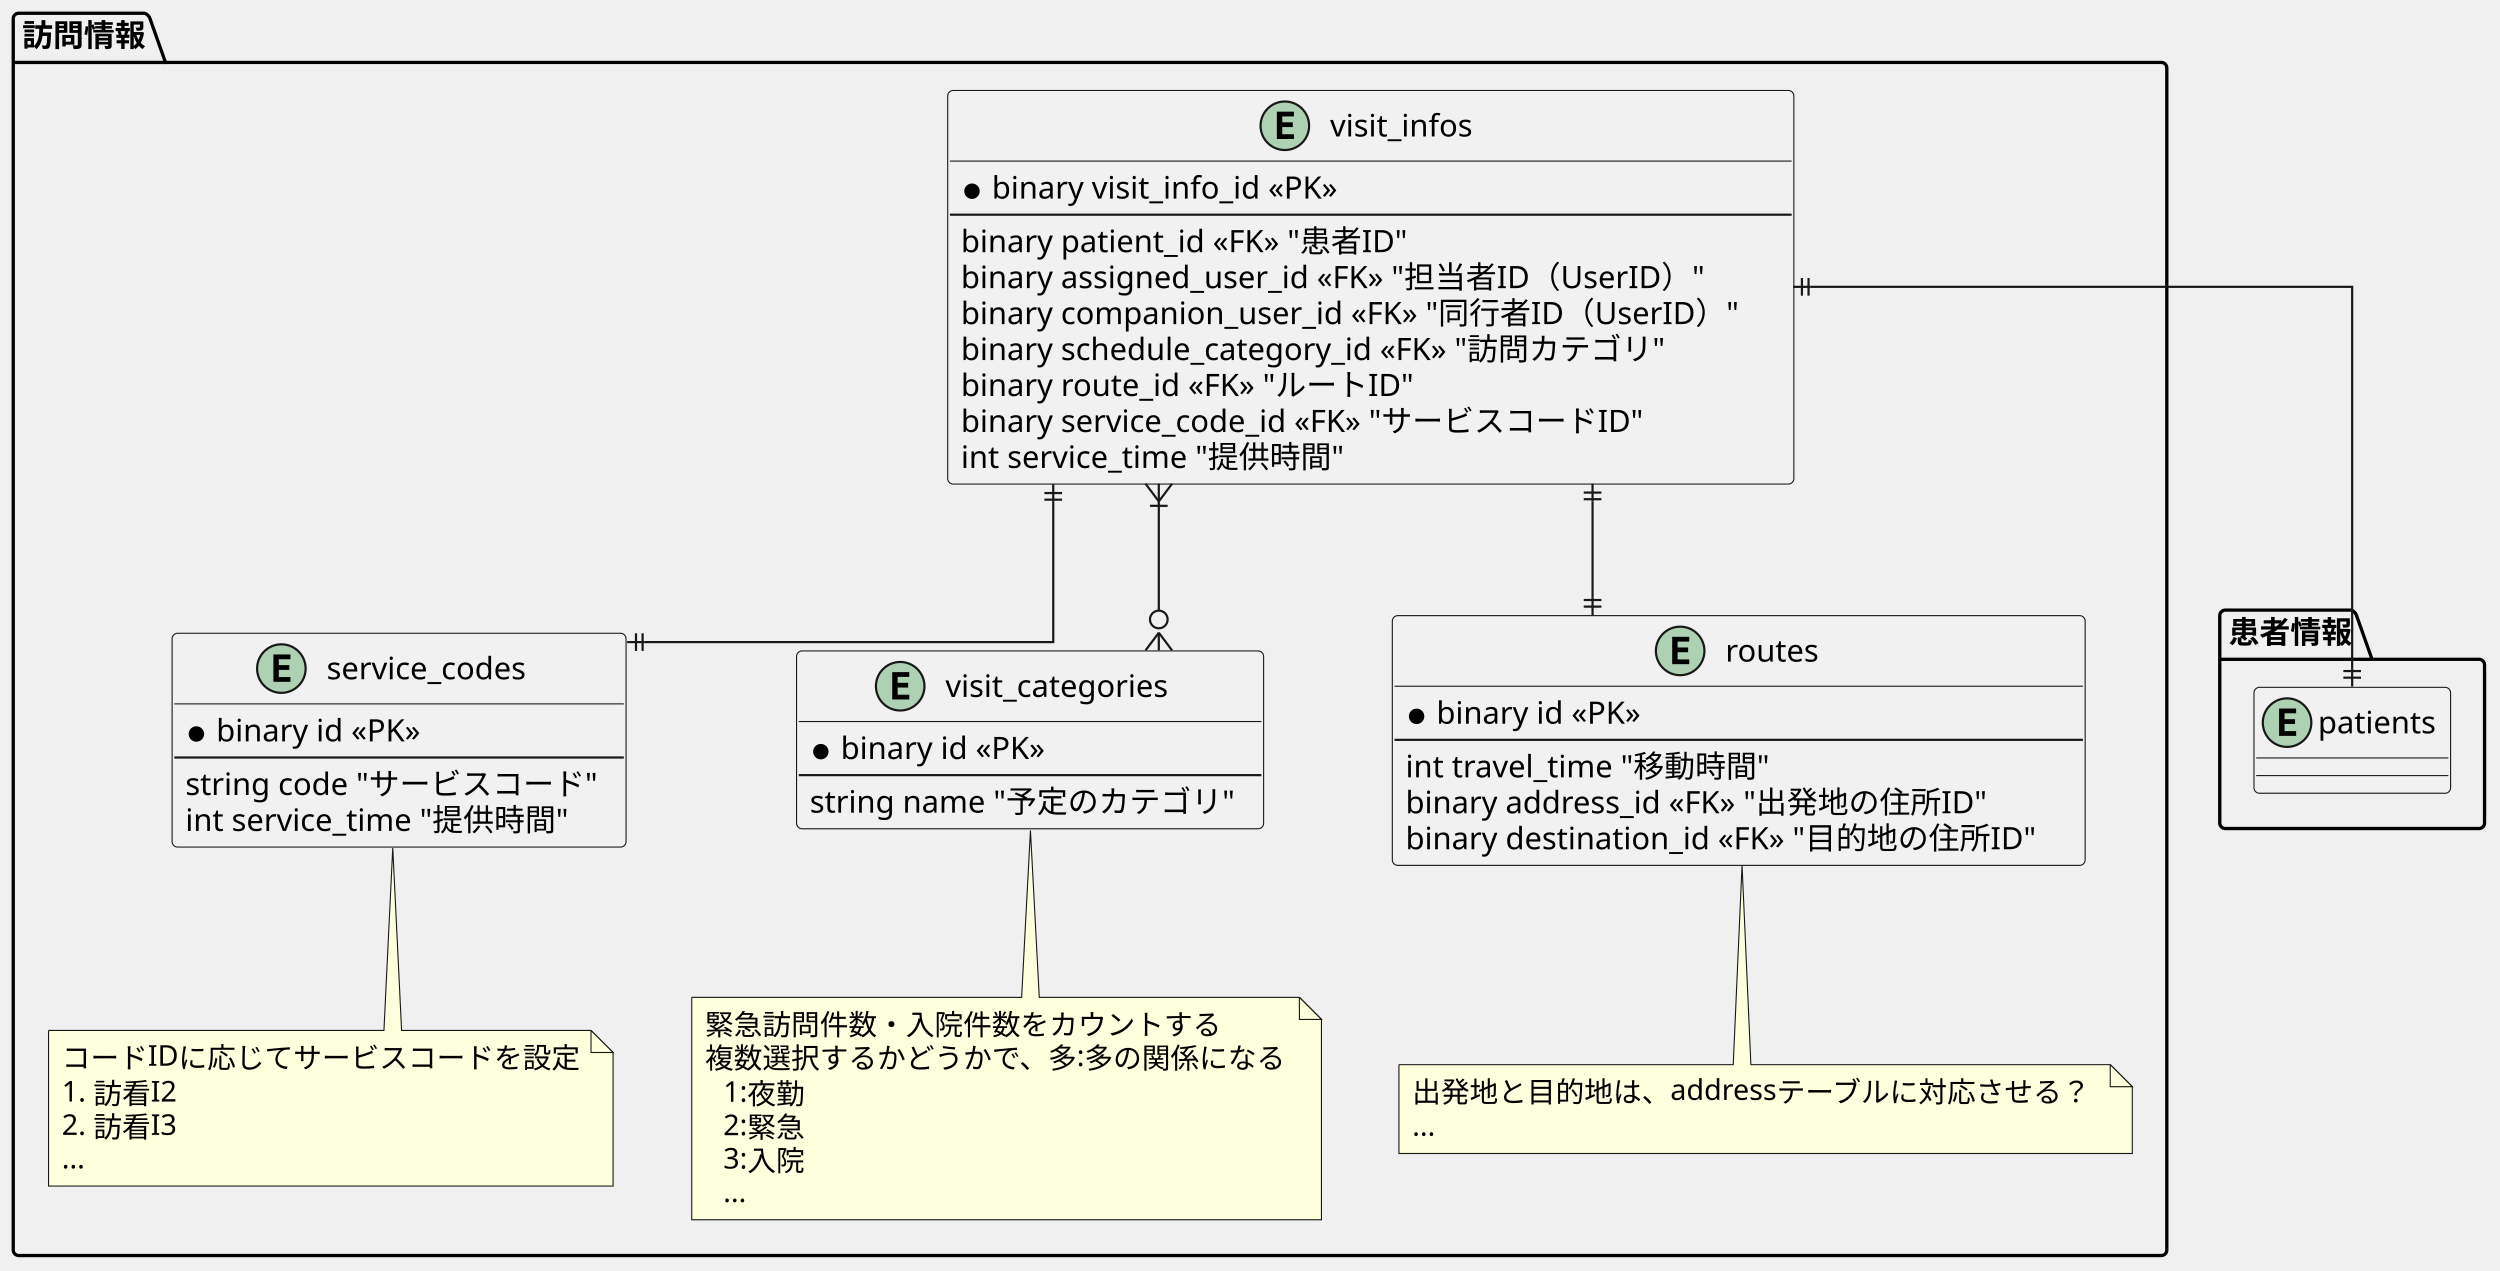
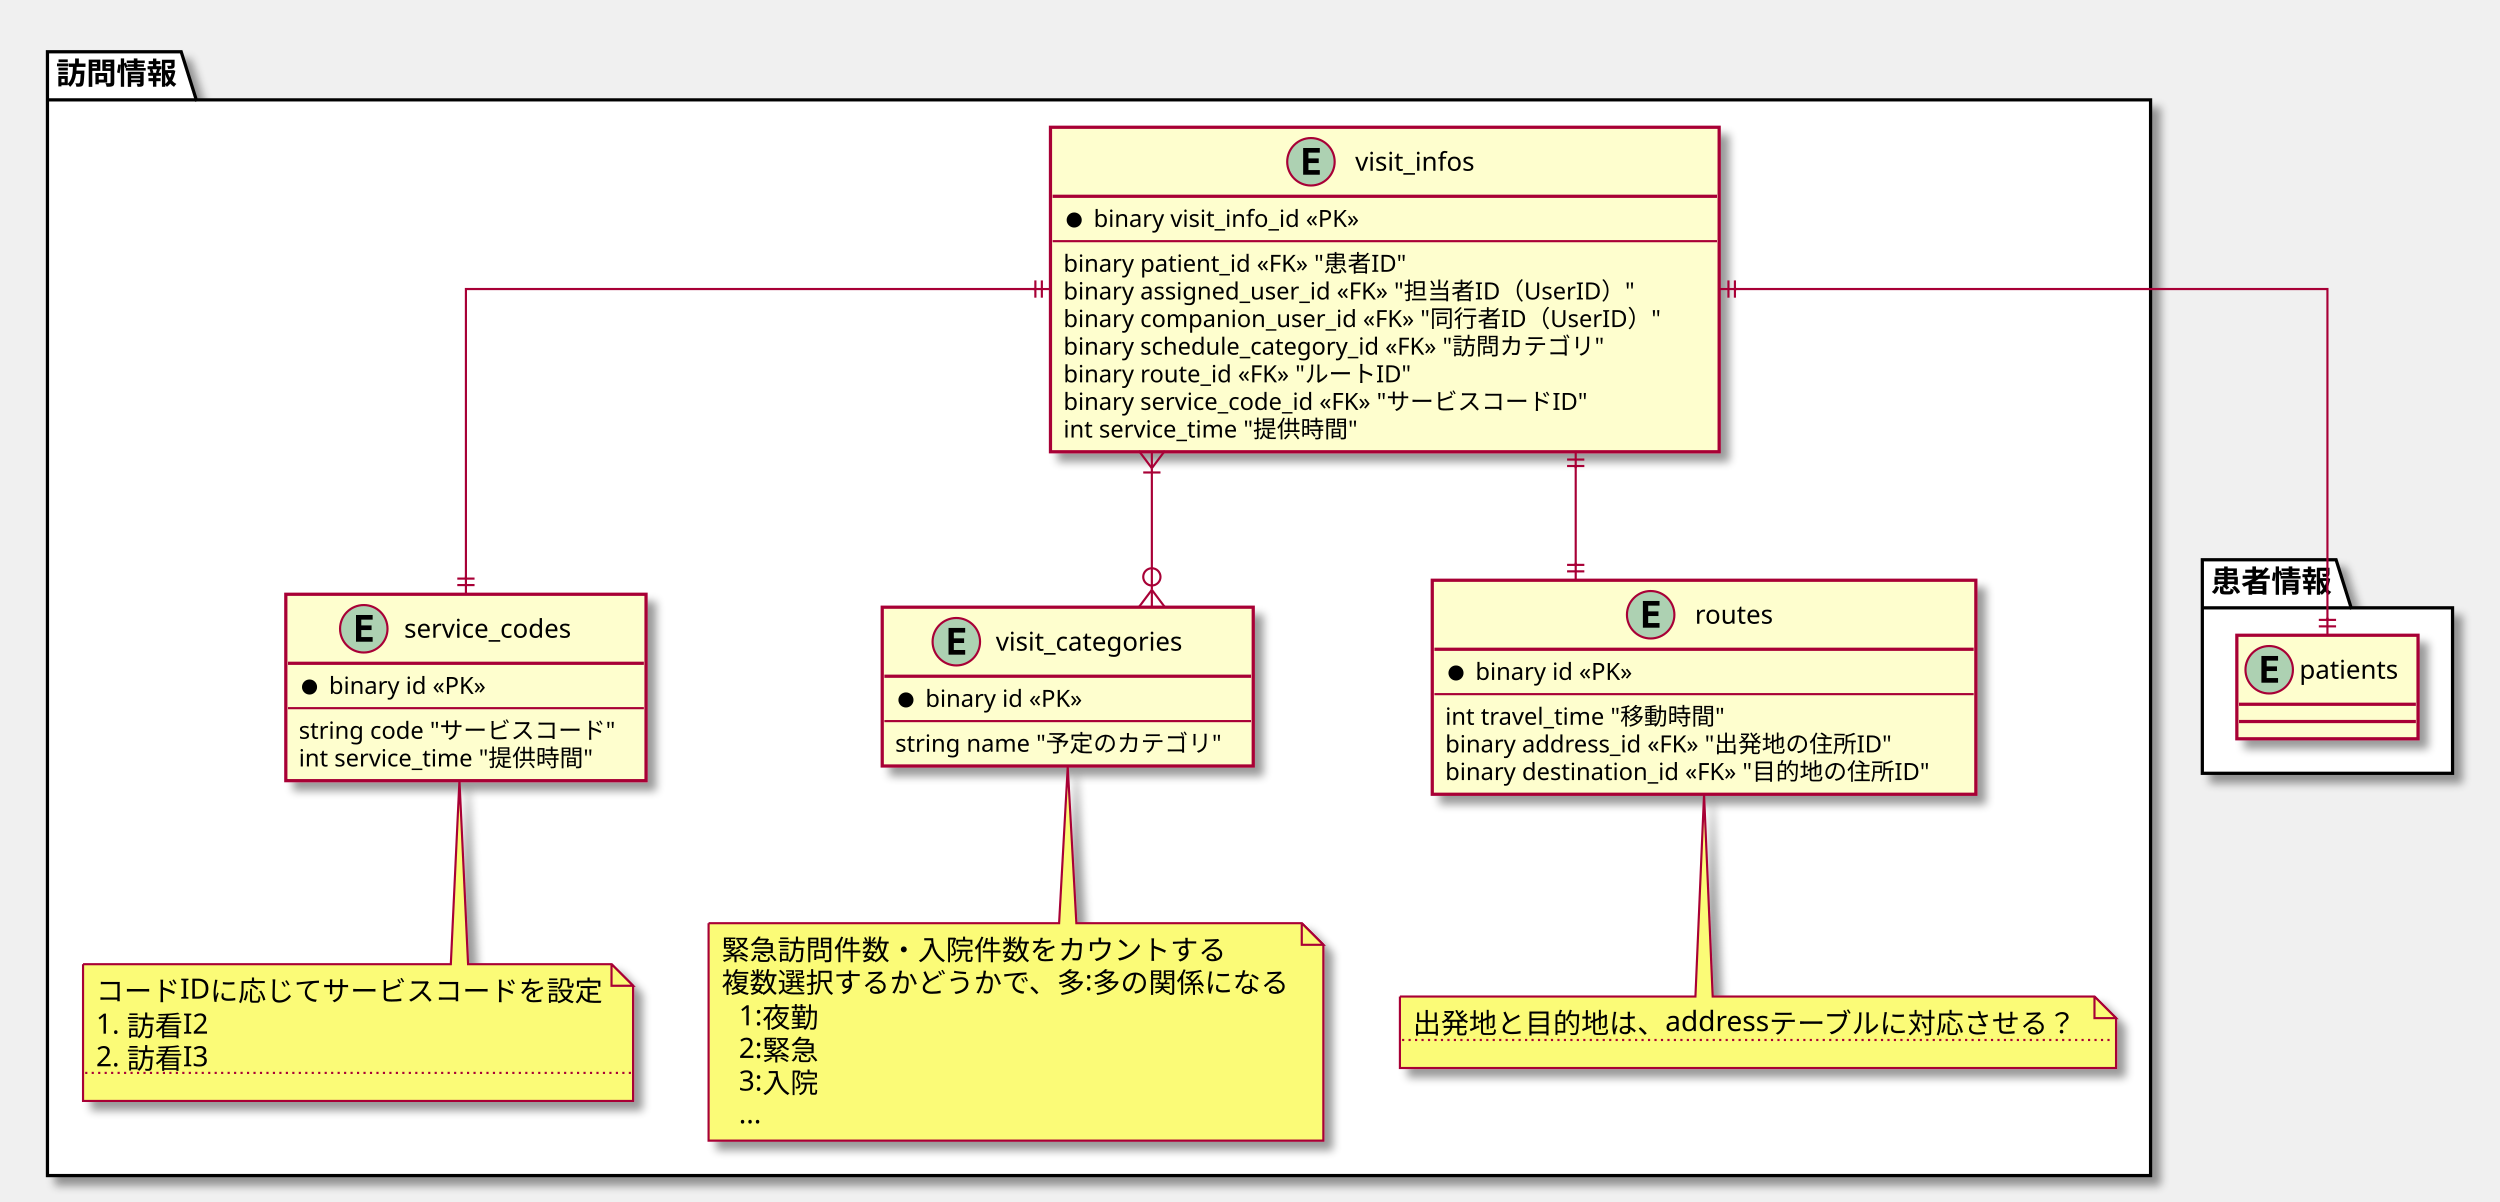
- <svg xmlns="http://www.w3.org/2000/svg" contentStyleType="text/css" height="576px" preserveAspectRatio="none" style="width:1133px;height:576px;background:#FFFFFF;" version="1.1" viewBox="0 0 1133 576" width="1133px" zoomAndPan="magnify">
-   <defs />
+ <svg xmlns="http://www.w3.org/2000/svg" contentScriptType="application/ecmascript" contentStyleType="text/css" height="557px" preserveAspectRatio="none" style="width:1159px;height:557px;" version="1.1" viewBox="0 0 1159 557" width="1159px" zoomAndPan="magnify">
+   <defs>
+     <filter height="300%" id="f1k4beri42w3ok" width="300%" x="-1" y="-1">
+       <feGaussianBlur result="blurOut" stdDeviation="2.0" />
+       <feColorMatrix in="blurOut" result="blurOut2" type="matrix" values="0 0 0 0 0 0 0 0 0 0 0 0 0 0 0 0 0 0 .4 0" />
+       <feOffset dx="4.0" dy="4.0" in="blurOut2" result="blurOut3" />
+       <feBlend in="SourceGraphic" in2="blurOut3" mode="normal" />
+     </filter>
+   </defs>
  <g>
-     <g id="cluster_訪問情報">
-       <path d="M8.5,6 L65.5,6 A3.75,3.75 0 0 1 68,8.5 L75,28.297 L979.5,28.297 A2.5,2.5 0 0 1 982,30.797 L982,566.5 A2.5,2.5 0 0 1 979.5,569 L8.5,569 A2.5,2.5 0 0 1 6,566.5 L6,8.5 A2.5,2.5 0 0 1 8.5,6 " fill="none" style="stroke:#000000;stroke-width:1.5;" />
-       <line style="stroke:#000000;stroke-width:1.5;" x1="6" x2="75" y1="28.297" y2="28.297" />
-       <text fill="#000000" font-family="sans-serif" font-size="14" font-weight="bold" lengthAdjust="spacing" textLength="56" x="10" y="20.995">訪問情報</text>
-     </g>
-     <g id="cluster_患者情報">
-       <path d="M1008.5,276.5 L1065.5,276.5 A3.75,3.75 0 0 1 1068,279 L1075,298.797 L1123.5,298.797 A2.5,2.5 0 0 1 1126,301.297 L1126,373 A2.5,2.5 0 0 1 1123.5,375.5 L1008.5,375.5 A2.5,2.5 0 0 1 1006,373 L1006,279 A2.5,2.5 0 0 1 1008.5,276.5 " fill="none" style="stroke:#000000;stroke-width:1.5;" />
-       <line style="stroke:#000000;stroke-width:1.5;" x1="1006" x2="1075" y1="298.797" y2="298.797" />
-       <text fill="#000000" font-family="sans-serif" font-size="14" font-weight="bold" lengthAdjust="spacing" textLength="56" x="1010" y="291.495">患者情報</text>
-     </g>
-     <g id="elem_visit_infos">
-       <rect codeLine="4" fill="#F1F1F1" height="178.375" id="visit_infos" rx="2.5" ry="2.5" style="stroke:#181818;stroke-width:0.5;" width="383.471" x="429.5" y="41" />
-       <ellipse cx="582.287" cy="57" fill="#ADD1B2" rx="11" ry="11" style="stroke:#181818;stroke-width:1;" />
-       <path d="M586.396,63 L578.677,63 L578.677,50.609 L586.396,50.609 L586.396,52.766 L581.13,52.766 L581.13,55.438 L585.896,55.438 L585.896,57.594 L581.13,57.594 L581.13,60.844 L586.396,60.844 L586.396,63 Z " fill="#000000" />
-       <text fill="#000000" font-family="sans-serif" font-size="14" lengthAdjust="spacing" textLength="69.398" x="602.787" y="61.847">visit_infos</text>
-       <line style="stroke:#181818;stroke-width:0.5;" x1="430.5" x2="811.971" y1="73" y2="73" />
-       <ellipse cx="440.5" cy="86.648" fill="#000000" rx="3" ry="3" style="stroke:#000000;stroke-width:1;" />
-       <text fill="#000000" font-family="sans-serif" font-size="14" lengthAdjust="spacing" textLength="169.805" x="449.5" y="89.995">binary visit_info_id «PK»</text>
-       <line style="stroke:#181818;stroke-width:1;" x1="430.5" x2="811.971" y1="97.297" y2="97.297" />
-       <text fill="#000000" font-family="sans-serif" font-size="14" lengthAdjust="spacing" textLength="217.369" x="435.5" y="114.292">binary patient_id «FK» "患者ID"</text>
-       <text fill="#000000" font-family="sans-serif" font-size="14" lengthAdjust="spacing" textLength="356.22" x="435.5" y="130.589">binary assigned_user_id «FK» "担当者ID（UserID）"</text>
-       <text fill="#000000" font-family="sans-serif" font-size="14" lengthAdjust="spacing" textLength="371.471" x="435.5" y="146.886">binary companion_user_id «FK» "同行者ID（UserID）"</text>
-       <text fill="#000000" font-family="sans-serif" font-size="14" lengthAdjust="spacing" textLength="340.252" x="435.5" y="163.183">binary schedule_category_id «FK» "訪問カテゴリ"</text>
-       <text fill="#000000" font-family="sans-serif" font-size="14" lengthAdjust="spacing" textLength="218.845" x="435.5" y="179.48">binary route_id «FK» "ルートID"</text>
-       <text fill="#000000" font-family="sans-serif" font-size="14" lengthAdjust="spacing" textLength="328.459" x="435.5" y="195.776">binary service_code_id «FK» "サービスコードID"</text>
-       <text fill="#000000" font-family="sans-serif" font-size="14" lengthAdjust="spacing" textLength="184.809" x="435.5" y="212.073">int service_time "提供時間"</text>
-     </g>
-     <g id="elem_service_codes">
-       <rect codeLine="16" fill="#F1F1F1" height="96.891" id="service_codes" rx="2.5" ry="2.5" style="stroke:#181818;stroke-width:0.5;" width="205.73" x="78" y="287" />
-       <ellipse cx="127.513" cy="303" fill="#ADD1B2" rx="11" ry="11" style="stroke:#181818;stroke-width:1;" />
-       <path d="M131.622,309 L123.903,309 L123.903,296.609 L131.622,296.609 L131.622,298.766 L126.356,298.766 L126.356,301.438 L131.122,301.438 L131.122,303.594 L126.356,303.594 L126.356,306.844 L131.622,306.844 L131.622,309 Z " fill="#000000" />
-       <text fill="#000000" font-family="sans-serif" font-size="14" lengthAdjust="spacing" textLength="98.205" x="148.012" y="307.847">service_codes</text>
-       <line style="stroke:#181818;stroke-width:0.5;" x1="79" x2="282.73" y1="319" y2="319" />
-       <ellipse cx="89" cy="332.648" fill="#000000" rx="3" ry="3" style="stroke:#000000;stroke-width:1;" />
-       <text fill="#000000" font-family="sans-serif" font-size="14" lengthAdjust="spacing" textLength="100.7" x="98" y="335.995">binary id «PK»</text>
-       <line style="stroke:#181818;stroke-width:1;" x1="79" x2="282.73" y1="343.297" y2="343.297" />
-       <text fill="#000000" font-family="sans-serif" font-size="14" lengthAdjust="spacing" textLength="193.73" x="84" y="360.292">string code "サービスコード"</text>
-       <text fill="#000000" font-family="sans-serif" font-size="14" lengthAdjust="spacing" textLength="184.809" x="84" y="376.589">int service_time "提供時間"</text>
-     </g>
-     <g id="elem_GMN5">
-       <path d="M22,467 L22,537.531 A0,0 0 0 0 22,537.531 L277.844,537.531 A0,0 0 0 0 277.844,537.531 L277.844,477 L267.844,467 L182,467 L178,384.25 L174,467 L22,467 A0,0 0 0 0 22,467 " fill="#FEFFDD" style="stroke:#181818;stroke-width:0.5;" />
-       <path d="M267.844,467 L267.844,477 L277.844,477 L267.844,467 " fill="#FEFFDD" style="stroke:#181818;stroke-width:0.5;" />
-       <text fill="#000000" font-family="sans-serif" font-size="13" lengthAdjust="spacing" textLength="234.845" x="28" y="484.067">コードIDに応じてサービスコードを設定</text>
-       <text fill="#000000" font-family="sans-serif" font-size="13" lengthAdjust="spacing" textLength="54.641" x="28" y="499.2">1. 訪看I2</text>
-       <text fill="#000000" font-family="sans-serif" font-size="13" lengthAdjust="spacing" textLength="54.641" x="28" y="514.332">2. 訪看I3</text>
-       <text fill="#000000" font-family="sans-serif" font-size="13" lengthAdjust="spacing" textLength="12.397" x="28" y="529.465">...</text>
-     </g>
-     <g id="elem_visit_categories">
-       <rect codeLine="29" fill="#F1F1F1" height="80.594" id="visit_categories" rx="2.5" ry="2.5" style="stroke:#181818;stroke-width:0.5;" width="211.671" x="361" y="295" />
-       <ellipse cx="407.969" cy="311" fill="#ADD1B2" rx="11" ry="11" style="stroke:#181818;stroke-width:1;" />
-       <path d="M412.079,317 L404.36,317 L404.36,304.609 L412.079,304.609 L412.079,306.766 L406.813,306.766 L406.813,309.438 L411.579,309.438 L411.579,311.594 L406.813,311.594 L406.813,314.844 L412.079,314.844 L412.079,317 Z " fill="#000000" />
-       <text fill="#000000" font-family="sans-serif" font-size="14" lengthAdjust="spacing" textLength="109.231" x="428.469" y="315.847">visit_categories</text>
-       <line style="stroke:#181818;stroke-width:0.5;" x1="362" x2="571.67" y1="327" y2="327" />
-       <ellipse cx="372" cy="340.648" fill="#000000" rx="3" ry="3" style="stroke:#000000;stroke-width:1;" />
-       <text fill="#000000" font-family="sans-serif" font-size="14" lengthAdjust="spacing" textLength="100.7" x="381" y="343.995">binary id «PK»</text>
-       <line style="stroke:#181818;stroke-width:1;" x1="362" x2="571.67" y1="351.297" y2="351.297" />
-       <text fill="#000000" font-family="sans-serif" font-size="14" lengthAdjust="spacing" textLength="199.671" x="367" y="368.292">string name "予定のカテゴリ"</text>
-     </g>
-     <g id="elem_GMN9">
-       <path d="M313.5,452 L313.5,552.797 A0,0 0 0 0 313.5,552.797 L598.88,552.797 A0,0 0 0 0 598.88,552.797 L598.88,462 L588.88,452 L471,452 L467,376.35 L463,452 L313.5,452 A0,0 0 0 0 313.5,452 " fill="#FEFFDD" style="stroke:#181818;stroke-width:0.5;" />
-       <path d="M588.88,452 L588.88,462 L598.88,462 L588.88,452 " fill="#FEFFDD" style="stroke:#181818;stroke-width:0.5;" />
-       <text fill="#000000" font-family="sans-serif" font-size="13" lengthAdjust="spacing" textLength="234" x="319.5" y="469.067">緊急訪問件数・入院件数をカウントする</text>
-       <text fill="#000000" font-family="sans-serif" font-size="13" lengthAdjust="spacing" textLength="264.38" x="319.5" y="484.2">複数選択するかどうかで、多:多の関係になる</text>
-       <text fill="#000000" font-family="sans-serif" font-size="13" lengthAdjust="spacing" textLength="38.651" x="327.765" y="499.332">1:夜勤</text>
-       <text fill="#000000" font-family="sans-serif" font-size="13" lengthAdjust="spacing" textLength="38.651" x="327.765" y="514.465">2:緊急</text>
-       <text fill="#000000" font-family="sans-serif" font-size="13" lengthAdjust="spacing" textLength="38.651" x="327.765" y="529.598">3:入院</text>
-       <text fill="#000000" font-family="sans-serif" font-size="13" lengthAdjust="spacing" textLength="12.397" x="327.765" y="544.731">...</text>
-     </g>
-     <g id="elem_routes">
-       <rect codeLine="44" fill="#F1F1F1" height="113.188" id="routes" rx="2.5" ry="2.5" style="stroke:#181818;stroke-width:0.5;" width="313.991" x="631" y="279" />
-       <ellipse cx="761.45" cy="295" fill="#ADD1B2" rx="11" ry="11" style="stroke:#181818;stroke-width:1;" />
-       <path d="M765.559,301 L757.841,301 L757.841,288.609 L765.559,288.609 L765.559,290.766 L760.294,290.766 L760.294,293.438 L765.059,293.438 L765.059,295.594 L760.294,295.594 L760.294,298.844 L765.559,298.844 L765.559,301 Z " fill="#000000" />
-       <text fill="#000000" font-family="sans-serif" font-size="14" lengthAdjust="spacing" textLength="44.591" x="781.95" y="299.847">routes</text>
-       <line style="stroke:#181818;stroke-width:0.5;" x1="632" x2="943.991" y1="311" y2="311" />
-       <ellipse cx="642" cy="324.648" fill="#000000" rx="3" ry="3" style="stroke:#000000;stroke-width:1;" />
-       <text fill="#000000" font-family="sans-serif" font-size="14" lengthAdjust="spacing" textLength="100.7" x="651" y="327.995">binary id «PK»</text>
-       <line style="stroke:#181818;stroke-width:1;" x1="632" x2="943.991" y1="335.297" y2="335.297" />
-       <text fill="#000000" font-family="sans-serif" font-size="14" lengthAdjust="spacing" textLength="175.273" x="637" y="352.292">int travel_time "移動時間"</text>
-       <text fill="#000000" font-family="sans-serif" font-size="14" lengthAdjust="spacing" textLength="278.858" x="637" y="368.589">binary address_id «FK» "出発地の住所ID"</text>
-       <text fill="#000000" font-family="sans-serif" font-size="14" lengthAdjust="spacing" textLength="301.991" x="637" y="384.886">binary destination_id «FK» "目的地の住所ID"</text>
-     </g>
-     <g id="elem_GMN13">
-       <path d="M634,482.5 L634,522.766 A0,0 0 0 0 634,522.766 L966.359,522.766 A0,0 0 0 0 966.359,522.766 L966.359,492.5 L956.359,482.5 L793.5,482.5 L789.5,392.04 L785.5,482.5 L634,482.5 A0,0 0 0 0 634,482.5 " fill="#FEFFDD" style="stroke:#181818;stroke-width:0.5;" />
-       <path d="M956.359,482.5 L956.359,492.5 L966.359,492.5 L956.359,482.5 " fill="#FEFFDD" style="stroke:#181818;stroke-width:0.5;" />
-       <text fill="#000000" font-family="sans-serif" font-size="13" lengthAdjust="spacing" textLength="311.359" x="640" y="499.567">出発地と目的地は、addressテーブルに対応させる？</text>
-       <text fill="#000000" font-family="sans-serif" font-size="13" lengthAdjust="spacing" textLength="12.397" x="640" y="514.7">...</text>
-     </g>
-     <g id="elem_patients">
-       <rect codeLine="59" fill="#F1F1F1" height="48" id="patients" rx="2.5" ry="2.5" style="stroke:#181818;stroke-width:0.5;" width="89.114" x="1021.5" y="311.5" />
-       <ellipse cx="1036.5" cy="327.5" fill="#ADD1B2" rx="11" ry="11" style="stroke:#181818;stroke-width:1;" />
-       <path d="M1040.609,333.5 L1032.891,333.5 L1032.891,321.109 L1040.609,321.109 L1040.609,323.266 L1035.344,323.266 L1035.344,325.938 L1040.109,325.938 L1040.109,328.094 L1035.344,328.094 L1035.344,331.344 L1040.609,331.344 L1040.609,333.5 Z " fill="#000000" />
-       <text fill="#000000" font-family="sans-serif" font-size="14" lengthAdjust="spacing" textLength="57.114" x="1050.5" y="332.347">patients</text>
-       <line style="stroke:#181818;stroke-width:0.5;" x1="1022.5" x2="1109.614" y1="343.5" y2="343.5" />
-       <line style="stroke:#181818;stroke-width:0.5;" x1="1022.5" x2="1109.614" y1="351.5" y2="351.5" />
-     </g>
-     <g id="link_visit_infos_service_codes">
-       <path codeLine="62" d="M477.33,227.45 C477.33,264.5 477.33,291 477.33,291 C477.33,291 377.75,291 292.23,291 " fill="none" id="visit_infos-service_codes" style="stroke:#181818;stroke-width:1;" />
-       <line style="stroke:#181818;stroke-width:1;" x1="473.33" x2="481.33" y1="223.45" y2="223.45" />
-       <line style="stroke:#181818;stroke-width:1;" x1="473.33" x2="481.33" y1="226.45" y2="226.45" />
-       <line style="stroke:#181818;stroke-width:1;" x1="477.33" x2="477.33" y1="227.45" y2="219.45" />
-       <line style="stroke:#181818;stroke-width:1;" x1="288.23" x2="288.23" y1="295" y2="287" />
-       <line style="stroke:#181818;stroke-width:1;" x1="291.23" x2="291.23" y1="295" y2="287" />
-       <line style="stroke:#181818;stroke-width:1;" x1="292.23" x2="284.23" y1="291" y2="291" />
-     </g>
-     <g id="link_visit_infos_patients">
-       <path codeLine="63" d="M820.63,130 C941.15,130 1066,130 1066,130 C1066,130 1066,248.68 1066,303.12 " fill="none" id="visit_infos-patients" style="stroke:#181818;stroke-width:1;" />
-       <line style="stroke:#181818;stroke-width:1;" x1="816.63" x2="816.63" y1="134" y2="126" />
-       <line style="stroke:#181818;stroke-width:1;" x1="819.63" x2="819.63" y1="134" y2="126" />
-       <line style="stroke:#181818;stroke-width:1;" x1="820.63" x2="812.63" y1="130" y2="130" />
-       <line style="stroke:#181818;stroke-width:1;" x1="1070" x2="1062" y1="307.12" y2="307.12" />
-       <line style="stroke:#181818;stroke-width:1;" x1="1070" x2="1062" y1="304.12" y2="304.12" />
-       <line style="stroke:#181818;stroke-width:1;" x1="1066" x2="1066" y1="303.12" y2="311.12" />
-     </g>
-     <g id="link_visit_infos_routes">
-       <path codeLine="64" d="M721.75,227.24 C721.75,247.49 721.75,252.46 721.75,270.92 " fill="none" id="visit_infos-routes" style="stroke:#181818;stroke-width:1;" />
-       <line style="stroke:#181818;stroke-width:1;" x1="717.75" x2="725.75" y1="223.24" y2="223.24" />
-       <line style="stroke:#181818;stroke-width:1;" x1="717.75" x2="725.75" y1="226.24" y2="226.24" />
-       <line style="stroke:#181818;stroke-width:1;" x1="721.75" x2="721.75" y1="227.24" y2="219.24" />
-       <line style="stroke:#181818;stroke-width:1;" x1="725.75" x2="717.75" y1="274.92" y2="274.92" />
-       <line style="stroke:#181818;stroke-width:1;" x1="725.75" x2="717.75" y1="271.92" y2="271.92" />
-       <line style="stroke:#181818;stroke-width:1;" x1="721.75" x2="721.75" y1="270.92" y2="278.92" />
-     </g>
-     <g id="link_visit_infos_visit_categories">
-       <path codeLine="65" d="M525.17,227.24 C525.17,253.56 525.17,255.08 525.17,276.74 " fill="none" id="visit_infos-visit_categories" style="stroke:#181818;stroke-width:1;" />
-       <line style="stroke:#181818;stroke-width:1;" x1="525.17" x2="519.17" y1="227.24" y2="219.24" />
-       <line style="stroke:#181818;stroke-width:1;" x1="525.17" x2="531.17" y1="227.24" y2="219.24" />
-       <line style="stroke:#181818;stroke-width:1;" x1="525.17" x2="525.17" y1="227.24" y2="219.24" />
-       <line style="stroke:#181818;stroke-width:1;" x1="521.17" x2="529.17" y1="229.24" y2="229.24" />
-       <line style="stroke:#181818;stroke-width:1;" x1="525.17" x2="531.17" y1="286.74" y2="294.74" />
-       <line style="stroke:#181818;stroke-width:1;" x1="525.17" x2="519.17" y1="286.74" y2="294.74" />
-       <line style="stroke:#181818;stroke-width:1;" x1="525.17" x2="525.17" y1="286.74" y2="294.74" />
-       <ellipse cx="525.17" cy="280.74" fill="none" rx="4" ry="4" style="stroke:#181818;stroke-width:1;" />
-     </g>
+     <polygon fill="#FFFFFF" filter="url(#f1k4beri42w3ok)" points="22,24,84,24,91,46.297,997,46.297,997,545,22,545,22,24" style="stroke: #000000; stroke-width: 1.5;" />
+     <line style="stroke: #000000; stroke-width: 1.5;" x1="22" x2="91" y1="46.297" y2="46.297" />
+     <text fill="#000000" font-family="sans-serif" font-size="14" font-weight="bold" lengthAdjust="spacingAndGlyphs" textLength="56" x="26" y="38.995">訪問情報</text>
+     <polygon fill="#FFFFFF" filter="url(#f1k4beri42w3ok)" points="1021,259.5,1083,259.5,1090,281.797,1137,281.797,1137,358.5,1021,358.5,1021,259.5" style="stroke: #000000; stroke-width: 1.5;" />
+     <line style="stroke: #000000; stroke-width: 1.5;" x1="1021" x2="1090" y1="281.797" y2="281.797" />
+     <text fill="#000000" font-family="sans-serif" font-size="14" font-weight="bold" lengthAdjust="spacingAndGlyphs" textLength="56" x="1025" y="274.495">患者情報</text>
+     <rect fill="#FEFECE" filter="url(#f1k4beri42w3ok)" height="150.438" id="visit_infos" style="stroke: #A80036; stroke-width: 1.5;" width="310" x="487" y="59" />
+     <ellipse cx="607.75" cy="75" fill="#ADD1B2" rx="11" ry="11" style="stroke: #A80036; stroke-width: 1.0;" />
+     <path d="M611.859,81 L604.141,81 L604.141,68.609 L611.859,68.609 L611.859,70.766 L606.594,70.766 L606.594,73.438 L611.359,73.438 L611.359,75.594 L606.594,75.594 L606.594,78.844 L611.859,78.844 L611.859,81 Z " />
+     <text fill="#000000" font-family="sans-serif" font-size="12" lengthAdjust="spacingAndGlyphs" textLength="60" x="628.25" y="79.154">visit_infos</text>
+     <line style="stroke: #A80036; stroke-width: 1.5;" x1="488" x2="796" y1="91" y2="91" />
+     <ellipse cx="498" cy="102" fill="#000000" rx="3" ry="3" style="stroke: #000000; stroke-width: 1.0;" />
+     <text fill="#000000" font-family="sans-serif" font-size="11" lengthAdjust="spacingAndGlyphs" textLength="137" x="507" y="105.21">binary visit_info_id «PK»</text>
+     <line style="stroke: #A80036; stroke-width: 1.0;" x1="488" x2="796" y1="111.805" y2="111.805" />
+     <text fill="#000000" font-family="sans-serif" font-size="11" lengthAdjust="spacingAndGlyphs" textLength="172" x="493" y="126.015">binary patient_id «FK» "患者ID"</text>
+     <text fill="#000000" font-family="sans-serif" font-size="11" lengthAdjust="spacingAndGlyphs" textLength="288" x="493" y="138.82">binary assigned_user_id «FK» "担当者ID（UserID）"</text>
+     <text fill="#000000" font-family="sans-serif" font-size="11" lengthAdjust="spacingAndGlyphs" textLength="298" x="493" y="151.625">binary companion_user_id «FK» "同行者ID（UserID）"</text>
+     <text fill="#000000" font-family="sans-serif" font-size="11" lengthAdjust="spacingAndGlyphs" textLength="272" x="493" y="164.429">binary schedule_category_id «FK» "訪問カテゴリ"</text>
+     <text fill="#000000" font-family="sans-serif" font-size="11" lengthAdjust="spacingAndGlyphs" textLength="174" x="493" y="177.234">binary route_id «FK» "ルートID"</text>
+     <text fill="#000000" font-family="sans-serif" font-size="11" lengthAdjust="spacingAndGlyphs" textLength="262" x="493" y="190.039">binary service_code_id «FK» "サービスコードID"</text>
+     <text fill="#000000" font-family="sans-serif" font-size="11" lengthAdjust="spacingAndGlyphs" textLength="148" x="493" y="202.843">int service_time "提供時間"</text>
+     <rect fill="#FEFECE" filter="url(#f1k4beri42w3ok)" height="86.414" id="service_codes" style="stroke: #A80036; stroke-width: 1.5;" width="167" x="132.5" y="275.5" />
+     <ellipse cx="168.65" cy="291.5" fill="#ADD1B2" rx="11" ry="11" style="stroke: #A80036; stroke-width: 1.0;" />
+     <path d="M172.759,297.5 L165.041,297.5 L165.041,285.109 L172.759,285.109 L172.759,287.266 L167.494,287.266 L167.494,289.938 L172.259,289.938 L172.259,292.094 L167.494,292.094 L167.494,295.344 L172.759,295.344 L172.759,297.5 Z " />
+     <text fill="#000000" font-family="sans-serif" font-size="12" lengthAdjust="spacingAndGlyphs" textLength="88" x="187.35" y="295.654">service_codes</text>
+     <line style="stroke: #A80036; stroke-width: 1.5;" x1="133.5" x2="298.5" y1="307.5" y2="307.5" />
+     <ellipse cx="143.5" cy="318.5" fill="#000000" rx="3" ry="3" style="stroke: #000000; stroke-width: 1.0;" />
+     <text fill="#000000" font-family="sans-serif" font-size="11" lengthAdjust="spacingAndGlyphs" textLength="81" x="152.5" y="321.71">binary id «PK»</text>
+     <line style="stroke: #A80036; stroke-width: 1.0;" x1="133.5" x2="298.5" y1="328.305" y2="328.305" />
+     <text fill="#000000" font-family="sans-serif" font-size="11" lengthAdjust="spacingAndGlyphs" textLength="155" x="138.5" y="342.515">string code "サービスコード"</text>
+     <text fill="#000000" font-family="sans-serif" font-size="11" lengthAdjust="spacingAndGlyphs" textLength="148" x="138.5" y="355.32">int service_time "提供時間"</text>
+     <path d="M38.5,447 L38.5,510.398 A0,0 0 0 0 38.5,510.398 L293.5,510.398 A0,0 0 0 0 293.5,510.398 L293.5,457 L283.5,447 L217,447 L213,361.8 L209,447 L38.5,447 A0,0 0 0 0 38.5,447 " fill="#FBFB77" filter="url(#f1k4beri42w3ok)" style="stroke: #A80036; stroke-width: 1.0;" />
+     <path d="M283.5,447 L283.5,457 L293.5,457 L283.5,447 " fill="#FBFB77" style="stroke: #A80036; stroke-width: 1.0;" />
+     <text fill="#000000" font-family="sans-serif" font-size="13" lengthAdjust="spacingAndGlyphs" textLength="234" x="44.5" y="464.067">コードIDに応じてサービスコードを設定</text>
+     <text fill="#000000" font-family="sans-serif" font-size="13" lengthAdjust="spacingAndGlyphs" textLength="53" x="44.5" y="479.2">1. 訪看I2</text>
+     <text fill="#000000" font-family="sans-serif" font-size="13" lengthAdjust="spacingAndGlyphs" textLength="53" x="44.5" y="494.332">2. 訪看I3</text>
+     <line style="stroke: #A80036; stroke-width: 1.0; stroke-dasharray: 1.0,2.0;" x1="39.5" x2="292.5" y1="497.398" y2="497.398" />
+     <rect fill="#FEFECE" filter="url(#f1k4beri42w3ok)" height="73.609" id="visit_categories" style="stroke: #A80036; stroke-width: 1.5;" width="172" x="409" y="281.5" />
+     <ellipse cx="443.35" cy="297.5" fill="#ADD1B2" rx="11" ry="11" style="stroke: #A80036; stroke-width: 1.0;" />
+     <path d="M447.459,303.5 L439.741,303.5 L439.741,291.109 L447.459,291.109 L447.459,293.266 L442.194,293.266 L442.194,295.938 L446.959,295.938 L446.959,298.094 L442.194,298.094 L442.194,301.344 L447.459,301.344 L447.459,303.5 Z " />
+     <text fill="#000000" font-family="sans-serif" font-size="12" lengthAdjust="spacingAndGlyphs" textLength="97" x="461.65" y="301.654">visit_categories</text>
+     <line style="stroke: #A80036; stroke-width: 1.5;" x1="410" x2="580" y1="313.5" y2="313.5" />
+     <ellipse cx="420" cy="324.5" fill="#000000" rx="3" ry="3" style="stroke: #000000; stroke-width: 1.0;" />
+     <text fill="#000000" font-family="sans-serif" font-size="11" lengthAdjust="spacingAndGlyphs" textLength="81" x="429" y="327.71">binary id «PK»</text>
+     <line style="stroke: #A80036; stroke-width: 1.0;" x1="410" x2="580" y1="334.305" y2="334.305" />
+     <text fill="#000000" font-family="sans-serif" font-size="11" lengthAdjust="spacingAndGlyphs" textLength="160" x="415" y="348.515">string name "予定のカテゴリ"</text>
+     <path d="M328.5,428 L328.5,528.797 A0,0 0 0 0 328.5,528.797 L613.5,528.797 A0,0 0 0 0 613.5,528.797 L613.5,438 L603.5,428 L499,428 L495,355.61 L491,428 L328.5,428 A0,0 0 0 0 328.5,428 " fill="#FBFB77" filter="url(#f1k4beri42w3ok)" style="stroke: #A80036; stroke-width: 1.0;" />
+     <path d="M603.5,428 L603.5,438 L613.5,438 L603.5,428 " fill="#FBFB77" style="stroke: #A80036; stroke-width: 1.0;" />
+     <text fill="#000000" font-family="sans-serif" font-size="13" lengthAdjust="spacingAndGlyphs" textLength="234" x="334.5" y="445.067">緊急訪問件数・入院件数をカウントする</text>
+     <text fill="#000000" font-family="sans-serif" font-size="13" lengthAdjust="spacingAndGlyphs" textLength="264" x="334.5" y="460.2">複数選択するかどうかで、多:多の関係になる</text>
+     <text fill="#000000" font-family="sans-serif" font-size="13" lengthAdjust="spacingAndGlyphs" textLength="38" x="342.5" y="475.332">1:夜勤</text>
+     <text fill="#000000" font-family="sans-serif" font-size="13" lengthAdjust="spacingAndGlyphs" textLength="38" x="342.5" y="490.465">2:緊急</text>
+     <text fill="#000000" font-family="sans-serif" font-size="13" lengthAdjust="spacingAndGlyphs" textLength="38" x="342.5" y="505.598">3:入院</text>
+     <text fill="#000000" font-family="sans-serif" font-size="13" lengthAdjust="spacingAndGlyphs" textLength="12" x="342.5" y="520.731">...</text>
+     <rect fill="#FEFECE" filter="url(#f1k4beri42w3ok)" height="99.219" id="routes" style="stroke: #A80036; stroke-width: 1.5;" width="252" x="664" y="269" />
+     <ellipse cx="765.25" cy="285" fill="#ADD1B2" rx="11" ry="11" style="stroke: #A80036; stroke-width: 1.0;" />
+     <path d="M769.359,291 L761.641,291 L761.641,278.609 L769.359,278.609 L769.359,280.766 L764.094,280.766 L764.094,283.438 L768.859,283.438 L768.859,285.594 L764.094,285.594 L764.094,288.844 L769.359,288.844 L769.359,291 Z " />
+     <text fill="#000000" font-family="sans-serif" font-size="12" lengthAdjust="spacingAndGlyphs" textLength="41" x="785.75" y="289.154">routes</text>
+     <line style="stroke: #A80036; stroke-width: 1.5;" x1="665" x2="915" y1="301" y2="301" />
+     <ellipse cx="675" cy="312" fill="#000000" rx="3" ry="3" style="stroke: #000000; stroke-width: 1.0;" />
+     <text fill="#000000" font-family="sans-serif" font-size="11" lengthAdjust="spacingAndGlyphs" textLength="81" x="684" y="315.21">binary id «PK»</text>
+     <line style="stroke: #A80036; stroke-width: 1.0;" x1="665" x2="915" y1="321.805" y2="321.805" />
+     <text fill="#000000" font-family="sans-serif" font-size="11" lengthAdjust="spacingAndGlyphs" textLength="139" x="670" y="336.015">int travel_time "移動時間"</text>
+     <text fill="#000000" font-family="sans-serif" font-size="11" lengthAdjust="spacingAndGlyphs" textLength="224" x="670" y="348.82">binary address_id «FK» "出発地の住所ID"</text>
+     <text fill="#000000" font-family="sans-serif" font-size="11" lengthAdjust="spacingAndGlyphs" textLength="240" x="670" y="361.625">binary destination_id «FK» "目的地の住所ID"</text>
+     <path d="M649,462 L649,495.133 A0,0 0 0 0 649,495.133 L981,495.133 A0,0 0 0 0 981,495.133 L981,472 L971,462 L794,462 L790,368.25 L786,462 L649,462 A0,0 0 0 0 649,462 " fill="#FBFB77" filter="url(#f1k4beri42w3ok)" style="stroke: #A80036; stroke-width: 1.0;" />
+     <path d="M971,462 L971,472 L981,472 L971,462 " fill="#FBFB77" style="stroke: #A80036; stroke-width: 1.0;" />
+     <text fill="#000000" font-family="sans-serif" font-size="13" lengthAdjust="spacingAndGlyphs" textLength="311" x="655" y="479.067">出発地と目的地は、addressテーブルに対応させる？</text>
+     <line style="stroke: #A80036; stroke-width: 1.0; stroke-dasharray: 1.0,2.0;" x1="650" x2="980" y1="482.133" y2="482.133" />
+     <rect fill="#FEFECE" filter="url(#f1k4beri42w3ok)" height="48" id="patients" style="stroke: #A80036; stroke-width: 1.5;" width="84" x="1037" y="294.5" />
+     <ellipse cx="1052" cy="310.5" fill="#ADD1B2" rx="11" ry="11" style="stroke: #A80036; stroke-width: 1.0;" />
+     <path d="M1056.109,316.5 L1048.391,316.5 L1048.391,304.109 L1056.109,304.109 L1056.109,306.266 L1050.844,306.266 L1050.844,308.938 L1055.609,308.938 L1055.609,311.094 L1050.844,311.094 L1050.844,314.344 L1056.109,314.344 L1056.109,316.5 Z " />
+     <text fill="#000000" font-family="sans-serif" font-size="12" lengthAdjust="spacingAndGlyphs" textLength="52" x="1066" y="314.654">patients</text>
+     <line style="stroke: #A80036; stroke-width: 1.5;" x1="1038" x2="1120" y1="326.5" y2="326.5" />
+     <line style="stroke: #A80036; stroke-width: 1.5;" x1="1038" x2="1120" y1="334.5" y2="334.5" />
+     <path d="M480,134 C480,134 216,134 216,134 C216,134 216,268.24 216,268.24 " fill="none" id="visit_infos-service_codes" style="stroke: #A80036; stroke-width: 1.0;" />
+     <line style="stroke: #A80036; stroke-width: 1.0;" x1="220" x2="212" y1="271.24" y2="271.24" />
+     <line style="stroke: #A80036; stroke-width: 1.0;" x1="220" x2="212" y1="268.24" y2="268.24" />
+     <line style="stroke: #A80036; stroke-width: 1.0;" x1="216" x2="216" y1="267.24" y2="275.24" />
+     <line style="stroke: #A80036; stroke-width: 1.0;" x1="483" x2="483" y1="130" y2="138" />
+     <line style="stroke: #A80036; stroke-width: 1.0;" x1="480" x2="480" y1="130" y2="138" />
+     <line style="stroke: #A80036; stroke-width: 1.0;" x1="479" x2="487" y1="134" y2="134" />
+     <path d="M804.3,134 C804.3,134 1079,134 1079,134 C1079,134 1079,287.38 1079,287.38 " fill="none" id="visit_infos-patients" style="stroke: #A80036; stroke-width: 1.0;" />
+     <line style="stroke: #A80036; stroke-width: 1.0;" x1="1083" x2="1075" y1="290.38" y2="290.38" />
+     <line style="stroke: #A80036; stroke-width: 1.0;" x1="1083" x2="1075" y1="287.38" y2="287.38" />
+     <line style="stroke: #A80036; stroke-width: 1.0;" x1="1079" x2="1079" y1="286.38" y2="294.38" />
+     <line style="stroke: #A80036; stroke-width: 1.0;" x1="801.3" x2="801.3" y1="138" y2="130" />
+     <line style="stroke: #A80036; stroke-width: 1.0;" x1="804.3" x2="804.3" y1="138" y2="130" />
+     <line style="stroke: #A80036; stroke-width: 1.0;" x1="805.3" x2="797.3" y1="134" y2="134" />
+     <path d="M730.5,216.04 C730.5,216.04 730.5,261.88 730.5,261.88 " fill="none" id="visit_infos-routes" style="stroke: #A80036; stroke-width: 1.0;" />
+     <line style="stroke: #A80036; stroke-width: 1.0;" x1="734.5" x2="726.5" y1="264.88" y2="264.88" />
+     <line style="stroke: #A80036; stroke-width: 1.0;" x1="734.5" x2="726.5" y1="261.88" y2="261.88" />
+     <line style="stroke: #A80036; stroke-width: 1.0;" x1="730.5" x2="730.5" y1="260.88" y2="268.88" />
+     <line style="stroke: #A80036; stroke-width: 1.0;" x1="726.5" x2="734.5" y1="213.04" y2="213.04" />
+     <line style="stroke: #A80036; stroke-width: 1.0;" x1="726.5" x2="734.5" y1="216.04" y2="216.04" />
+     <line style="stroke: #A80036; stroke-width: 1.0;" x1="730.5" x2="730.5" y1="217.04" y2="209.04" />
+     <path d="M534,217.04 C534,217.04 534,273.44 534,273.44 " fill="none" id="visit_infos-visit_categories" style="stroke: #A80036; stroke-width: 1.0;" />
+     <line style="stroke: #A80036; stroke-width: 1.0;" x1="534" x2="540" y1="273.44" y2="281.44" />
+     <line style="stroke: #A80036; stroke-width: 1.0;" x1="534" x2="528" y1="273.44" y2="281.44" />
+     <line style="stroke: #A80036; stroke-width: 1.0;" x1="534" x2="534" y1="273.44" y2="281.44" />
+     <ellipse cx="534" cy="267.44" fill="none" rx="4" ry="4" style="stroke: #A80036; stroke-width: 1.0;" />
+     <line style="stroke: #A80036; stroke-width: 1.0;" x1="534" x2="528" y1="217.04" y2="209.04" />
+     <line style="stroke: #A80036; stroke-width: 1.0;" x1="534" x2="540" y1="217.04" y2="209.04" />
+     <line style="stroke: #A80036; stroke-width: 1.0;" x1="534" x2="534" y1="217.04" y2="209.04" />
+     <line style="stroke: #A80036; stroke-width: 1.0;" x1="530" x2="538" y1="219.04" y2="219.04" />
  </g>
</svg>
